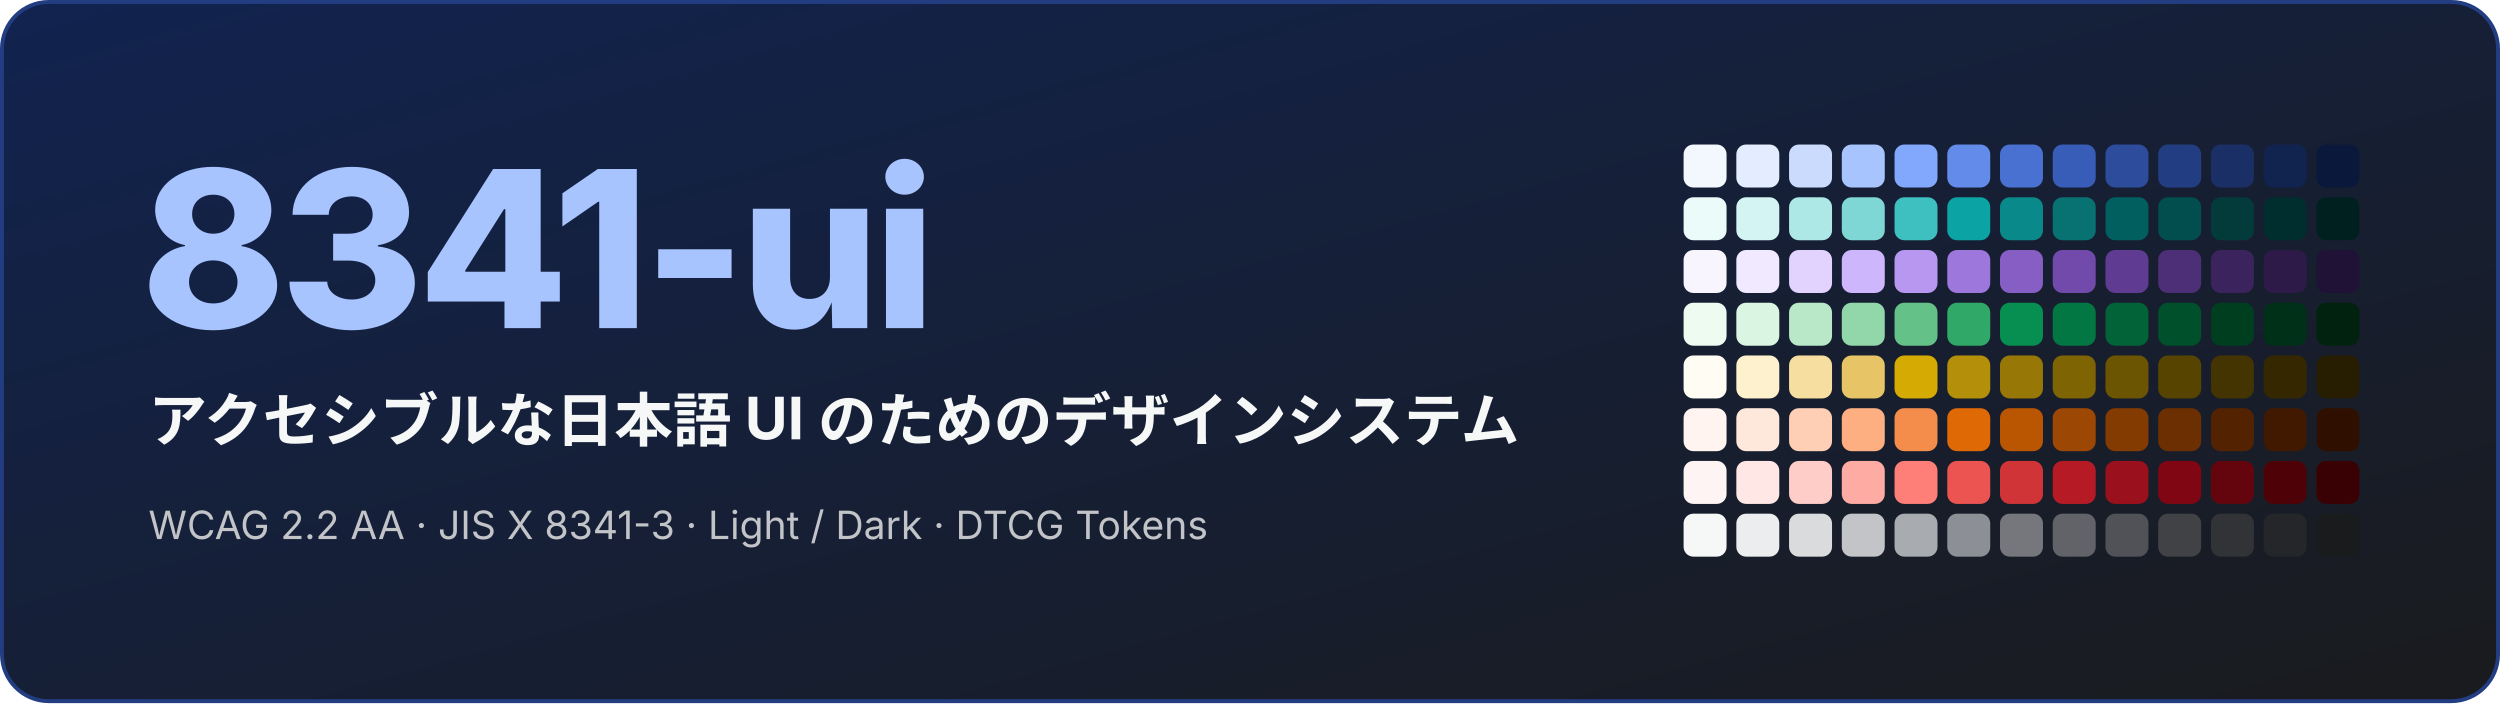
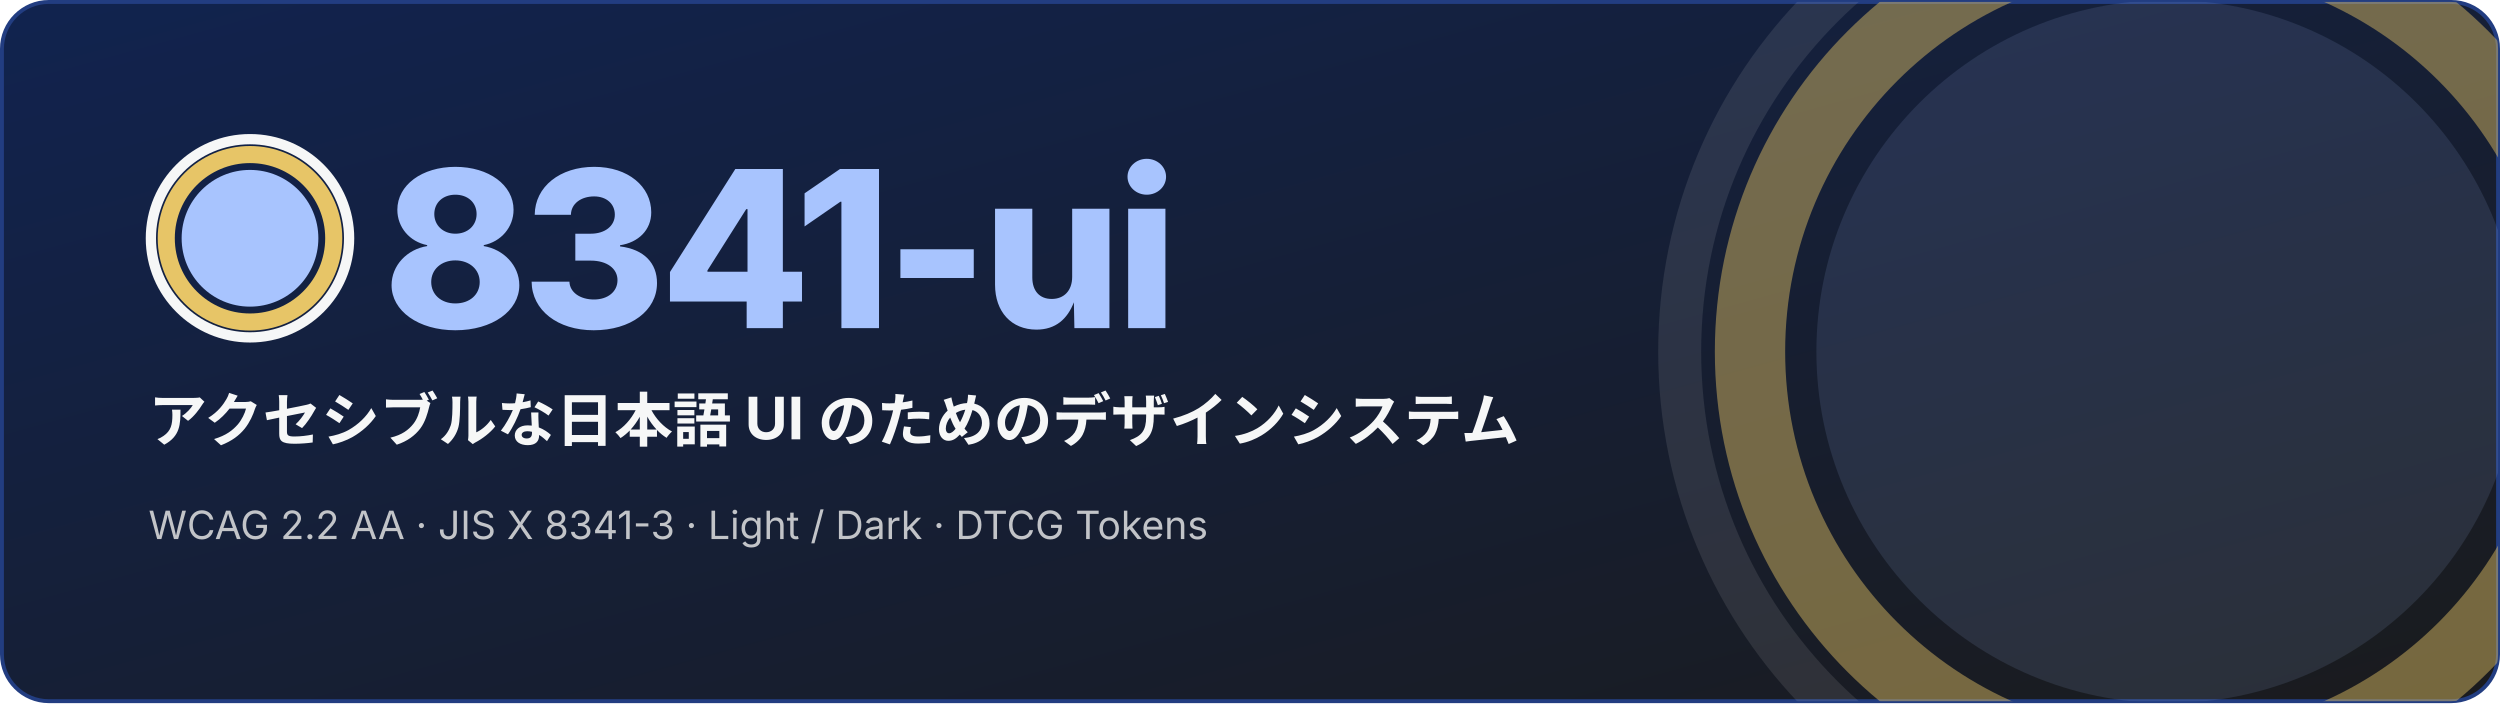
<svg xmlns="http://www.w3.org/2000/svg" width="1280" height="360" viewBox="0 0 1280 360" role="img" aria-labelledby="t">
  <defs>
    <linearGradient id="g" x1="0" y1="0" x2="1" y2="1">
      <stop offset="0" stop-color="#11234f" />
      <stop offset="1" stop-color="#1a1b1d" />
    </linearGradient>
  </defs>
  <rect x="1" y="1" width="1278" height="358" rx="24" fill="url(#g)" stroke="#223d81" stroke-width="2" />
-   <text x="72" y="168" font-family="Inter, 'Segoe UI', 'Hiragino Sans', 'Noto Sans JP', 'Yu Gothic UI', system-ui, sans-serif" font-size="112" font-weight="800" letter-spacing="-3" fill="#a8c4fe">8341-ui</text>
+   <defs>
+     <clipPath id="c">
+       <rect x="1" y="1" width="1278" height="358" rx="24" />
+     </clipPath>
+   </defs>
+   <g clip-path="url(#c)" aria-hidden="true">
+     <circle cx="1110" cy="180" r="250" fill="none" stroke="#f6f7f7" stroke-width="22" opacity="0.1" />
+     <circle cx="1110" cy="180" r="214" fill="none" stroke="#e7c567" stroke-width="36" opacity="0.45" />
+     <circle cx="1110" cy="180" r="180" fill="#a8c4fe" opacity="0.12" />
+   </g>
+   <g transform="translate(72 66) scale(0.21875)">
+     <circle cx="256" cy="256" r="232" fill="none" stroke="#f6f7f7" stroke-width="24" />
+     <circle cx="256" cy="256" r="196" fill="none" stroke="#e7c567" stroke-width="40" />
+     <circle cx="256" cy="256" r="160" fill="#a8c4fe" />
+   </g>
+   <text x="196" y="168" font-family="Inter, 'Segoe UI', 'Hiragino Sans', 'Noto Sans JP', 'Yu Gothic UI', system-ui, sans-serif" font-size="112" font-weight="800" letter-spacing="-3" fill="#a8c4fe">8341-ui</text>
  <text x="76" y="226" font-family="Inter, 'Segoe UI', 'Hiragino Sans', 'Noto Sans JP', 'Yu Gothic UI', system-ui, sans-serif" font-size="30" font-weight="700" fill="#f6f7f7">アクセシブルな日本語 UI のためのデザインシステム</text>
  <text x="76" y="276" font-family="Inter, 'Segoe UI', 'Hiragino Sans', 'Noto Sans JP', 'Yu Gothic UI', system-ui, sans-serif" font-size="20" fill="#c2c4c8">WCAG 2.2 AA · JIS X 8341-3 · Light / Dark · DTCG Tokens</text>
-   <rect x="862" y="74" width="22" height="22" rx="5" fill="#f3f7fe" />
-   <rect x="889" y="74" width="22" height="22" rx="5" fill="#e4edff" />
-   <rect x="916" y="74" width="22" height="22" rx="5" fill="#cadbfe" />
-   <rect x="943" y="74" width="22" height="22" rx="5" fill="#a8c4fe" />
-   <rect x="970" y="74" width="22" height="22" rx="5" fill="#82a8fd" />
-   <rect x="997" y="74" width="22" height="22" rx="5" fill="#628bea" />
-   <rect x="1024" y="74" width="22" height="22" rx="5" fill="#4971d2" />
-   <rect x="1051" y="74" width="22" height="22" rx="5" fill="#385db8" />
-   <rect x="1078" y="74" width="22" height="22" rx="5" fill="#2d4c9c" />
-   <rect x="1105" y="74" width="22" height="22" rx="5" fill="#223d81" />
-   <rect x="1132" y="74" width="22" height="22" rx="5" fill="#192f65" />
-   <rect x="1159" y="74" width="22" height="22" rx="5" fill="#11234f" />
-   <rect x="1186" y="74" width="22" height="22" rx="5" fill="#0a183b" />
-   <rect x="862" y="101" width="22" height="22" rx="5" fill="#eafbfa" />
-   <rect x="889" y="101" width="22" height="22" rx="5" fill="#d4f4f4" />
-   <rect x="916" y="101" width="22" height="22" rx="5" fill="#ade8e7" />
-   <rect x="943" y="101" width="22" height="22" rx="5" fill="#7ed6d5" />
-   <rect x="970" y="101" width="22" height="22" rx="5" fill="#3ec0c0" />
-   <rect x="997" y="101" width="22" height="22" rx="5" fill="#0ba3a4" />
-   <rect x="1024" y="101" width="22" height="22" rx="5" fill="#098989" />
-   <rect x="1051" y="101" width="22" height="22" rx="5" fill="#087272" />
-   <rect x="1078" y="101" width="22" height="22" rx="5" fill="#015f5f" />
-   <rect x="1105" y="101" width="22" height="22" rx="5" fill="#024d4d" />
-   <rect x="1132" y="101" width="22" height="22" rx="5" fill="#033b3b" />
-   <rect x="1159" y="101" width="22" height="22" rx="5" fill="#002d2d" />
-   <rect x="1186" y="101" width="22" height="22" rx="5" fill="#002020" />
-   <rect x="862" y="128" width="22" height="22" rx="5" fill="#f8f5fe" />
-   <rect x="889" y="128" width="22" height="22" rx="5" fill="#f0e9ff" />
-   <rect x="916" y="128" width="22" height="22" rx="5" fill="#e1d2fe" />
-   <rect x="943" y="128" width="22" height="22" rx="5" fill="#ceb6fc" />
-   <rect x="970" y="128" width="22" height="22" rx="5" fill="#b897f0" />
-   <rect x="997" y="128" width="22" height="22" rx="5" fill="#9e77dc" />
-   <rect x="1024" y="128" width="22" height="22" rx="5" fill="#875ec4" />
-   <rect x="1051" y="128" width="22" height="22" rx="5" fill="#724aab" />
-   <rect x="1078" y="128" width="22" height="22" rx="5" fill="#5f3c91" />
-   <rect x="1105" y="128" width="22" height="22" rx="5" fill="#4d2f77" />
-   <rect x="1132" y="128" width="22" height="22" rx="5" fill="#3b235d" />
-   <rect x="1159" y="128" width="22" height="22" rx="5" fill="#2d1a49" />
-   <rect x="1186" y="128" width="22" height="22" rx="5" fill="#201136" />
-   <rect x="862" y="155" width="22" height="22" rx="5" fill="#edfbf1" />
-   <rect x="889" y="155" width="22" height="22" rx="5" fill="#daf5e2" />
-   <rect x="916" y="155" width="22" height="22" rx="5" fill="#b9e8c8" />
-   <rect x="943" y="155" width="22" height="22" rx="5" fill="#91d7a9" />
-   <rect x="970" y="155" width="22" height="22" rx="5" fill="#64c288" />
-   <rect x="997" y="155" width="22" height="22" rx="5" fill="#30a867" />
-   <rect x="1024" y="155" width="22" height="22" rx="5" fill="#078e51" />
-   <rect x="1051" y="155" width="22" height="22" rx="5" fill="#037743" />
-   <rect x="1078" y="155" width="22" height="22" rx="5" fill="#016337" />
-   <rect x="1105" y="155" width="22" height="22" rx="5" fill="#00502b" />
-   <rect x="1132" y="155" width="22" height="22" rx="5" fill="#003e20" />
-   <rect x="1159" y="155" width="22" height="22" rx="5" fill="#003017" />
-   <rect x="1186" y="155" width="22" height="22" rx="5" fill="#00220f" />
-   <rect x="862" y="182" width="22" height="22" rx="5" fill="#fffcf3" />
-   <rect x="889" y="182" width="22" height="22" rx="5" fill="#fef1ce" />
-   <rect x="916" y="182" width="22" height="22" rx="5" fill="#f5de9f" />
-   <rect x="943" y="182" width="22" height="22" rx="5" fill="#e7c567" />
-   <rect x="970" y="182" width="22" height="22" rx="5" fill="#d5aa02" />
-   <rect x="997" y="182" width="22" height="22" rx="5" fill="#b48f0a" />
-   <rect x="1024" y="182" width="22" height="22" rx="5" fill="#977806" />
-   <rect x="1051" y="182" width="22" height="22" rx="5" fill="#7f6404" />
-   <rect x="1078" y="182" width="22" height="22" rx="5" fill="#6b5402" />
-   <rect x="1105" y="182" width="22" height="22" rx="5" fill="#574401" />
-   <rect x="1132" y="182" width="22" height="22" rx="5" fill="#443401" />
-   <rect x="1159" y="182" width="22" height="22" rx="5" fill="#352800" />
-   <rect x="1186" y="182" width="22" height="22" rx="5" fill="#271d00" />
-   <rect x="862" y="209" width="22" height="22" rx="5" fill="#fff4ef" />
-   <rect x="889" y="209" width="22" height="22" rx="5" fill="#fee8db" />
-   <rect x="916" y="209" width="22" height="22" rx="5" fill="#ffcfb5" />
-   <rect x="943" y="209" width="22" height="22" rx="5" fill="#feaf82" />
-   <rect x="970" y="209" width="22" height="22" rx="5" fill="#f48c4c" />
-   <rect x="997" y="209" width="22" height="22" rx="5" fill="#de6905" />
-   <rect x="1024" y="209" width="22" height="22" rx="5" fill="#ba5601" />
-   <rect x="1051" y="209" width="22" height="22" rx="5" fill="#9c4804" />
-   <rect x="1078" y="209" width="22" height="22" rx="5" fill="#833b02" />
-   <rect x="1105" y="209" width="22" height="22" rx="5" fill="#6b2f01" />
-   <rect x="1132" y="209" width="22" height="22" rx="5" fill="#532301" />
-   <rect x="1159" y="209" width="22" height="22" rx="5" fill="#411900" />
-   <rect x="1186" y="209" width="22" height="22" rx="5" fill="#2f1000" />
-   <rect x="862" y="236" width="22" height="22" rx="5" fill="#fef4f3" />
-   <rect x="889" y="236" width="22" height="22" rx="5" fill="#fee7e4" />
-   <rect x="916" y="236" width="22" height="22" rx="5" fill="#ffcdc8" />
-   <rect x="943" y="236" width="22" height="22" rx="5" fill="#feaba4" />
-   <rect x="970" y="236" width="22" height="22" rx="5" fill="#fe7f77" />
-   <rect x="997" y="236" width="22" height="22" rx="5" fill="#eb5451" />
-   <rect x="1024" y="236" width="22" height="22" rx="5" fill="#d13437" />
-   <rect x="1051" y="236" width="22" height="22" rx="5" fill="#b61b25" />
-   <rect x="1078" y="236" width="22" height="22" rx="5" fill="#9a101c" />
-   <rect x="1105" y="236" width="22" height="22" rx="5" fill="#800613" />
-   <rect x="1132" y="236" width="22" height="22" rx="5" fill="#64050d" />
-   <rect x="1159" y="236" width="22" height="22" rx="5" fill="#4e0208" />
-   <rect x="1186" y="236" width="22" height="22" rx="5" fill="#3a0104" />
-   <rect x="862" y="263" width="22" height="22" rx="5" fill="#f6f7f7" />
-   <rect x="889" y="263" width="22" height="22" rx="5" fill="#ecedee" />
-   <rect x="916" y="263" width="22" height="22" rx="5" fill="#d9dbdd" />
-   <rect x="943" y="263" width="22" height="22" rx="5" fill="#c2c4c8" />
-   <rect x="970" y="263" width="22" height="22" rx="5" fill="#a8abb0" />
-   <rect x="997" y="263" width="22" height="22" rx="5" fill="#8c8f95" />
-   <rect x="1024" y="263" width="22" height="22" rx="5" fill="#75777d" />
-   <rect x="1051" y="263" width="22" height="22" rx="5" fill="#616369" />
-   <rect x="1078" y="263" width="22" height="22" rx="5" fill="#505257" />
-   <rect x="1105" y="263" width="22" height="22" rx="5" fill="#404246" />
-   <rect x="1132" y="263" width="22" height="22" rx="5" fill="#313336" />
-   <rect x="1159" y="263" width="22" height="22" rx="5" fill="#252629" />
-   <rect x="1186" y="263" width="22" height="22" rx="5" fill="#1a1b1d" />
</svg>
